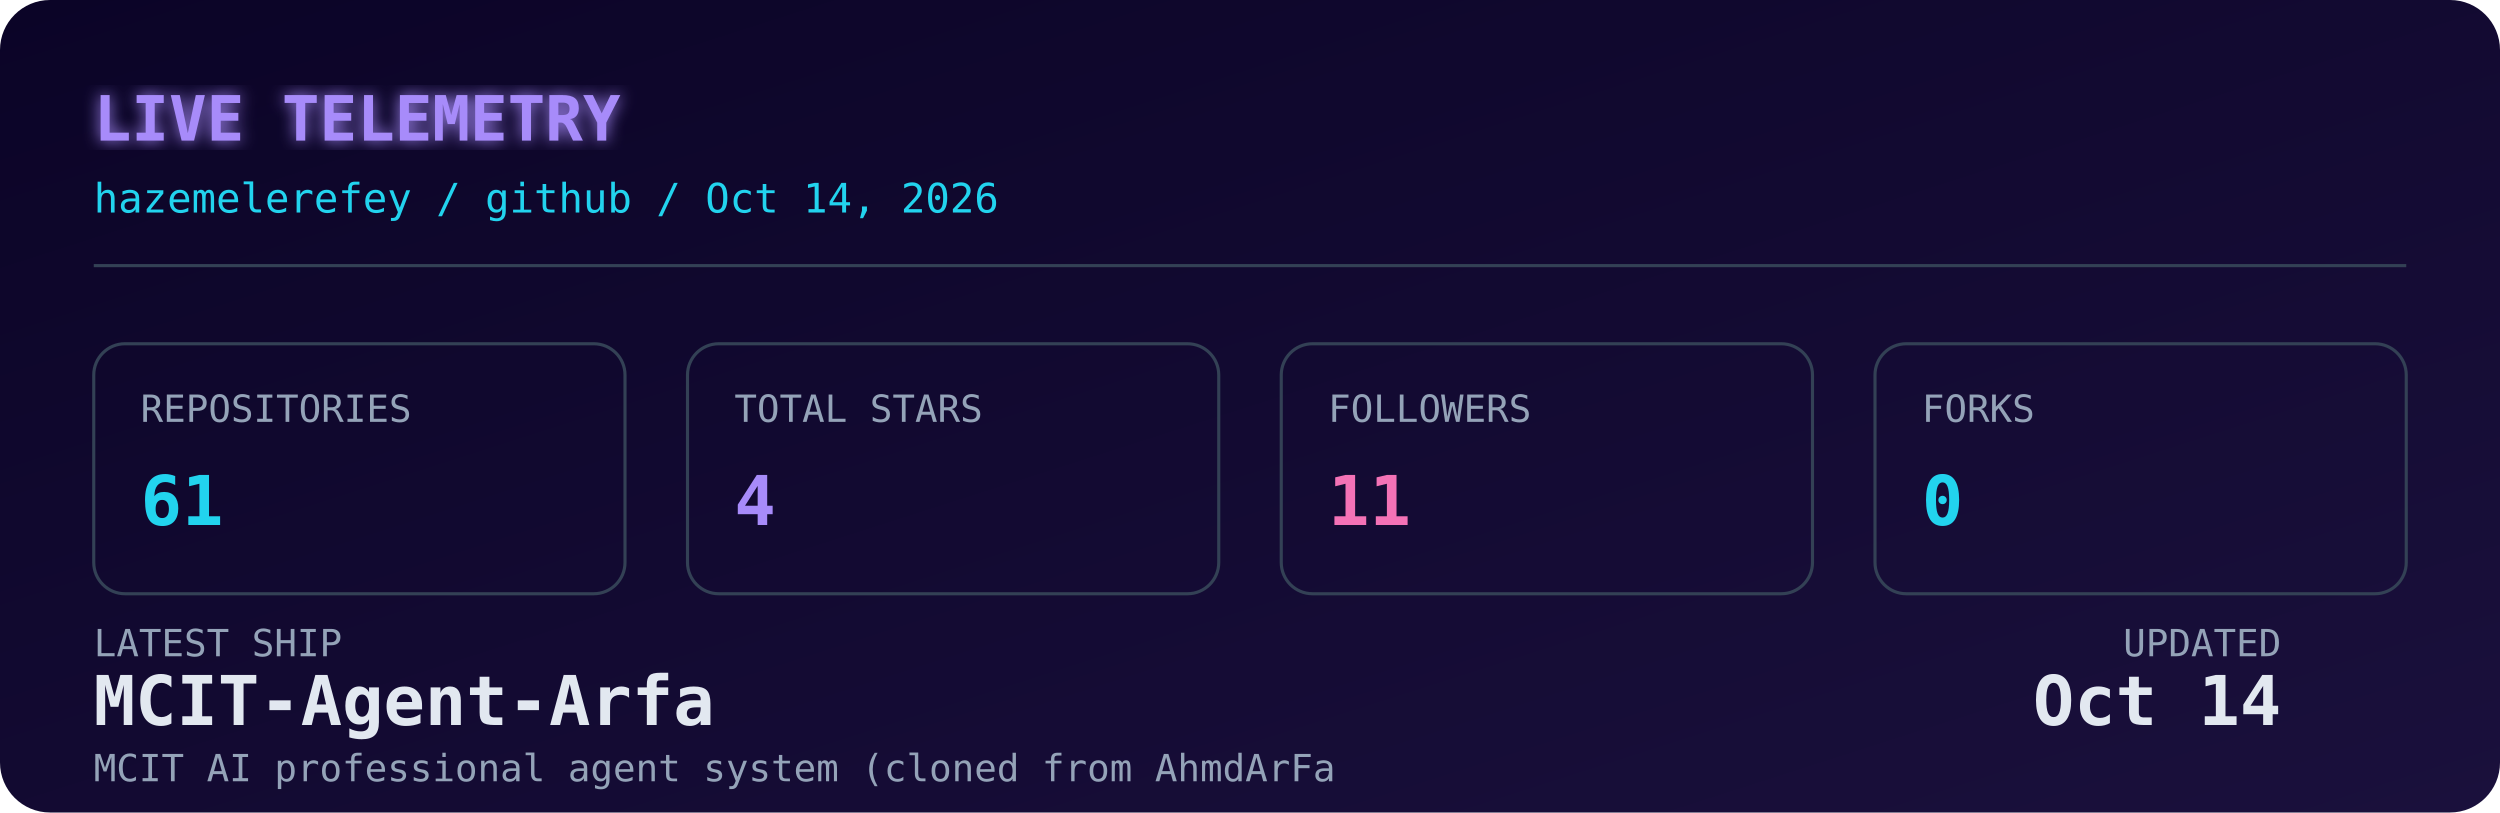
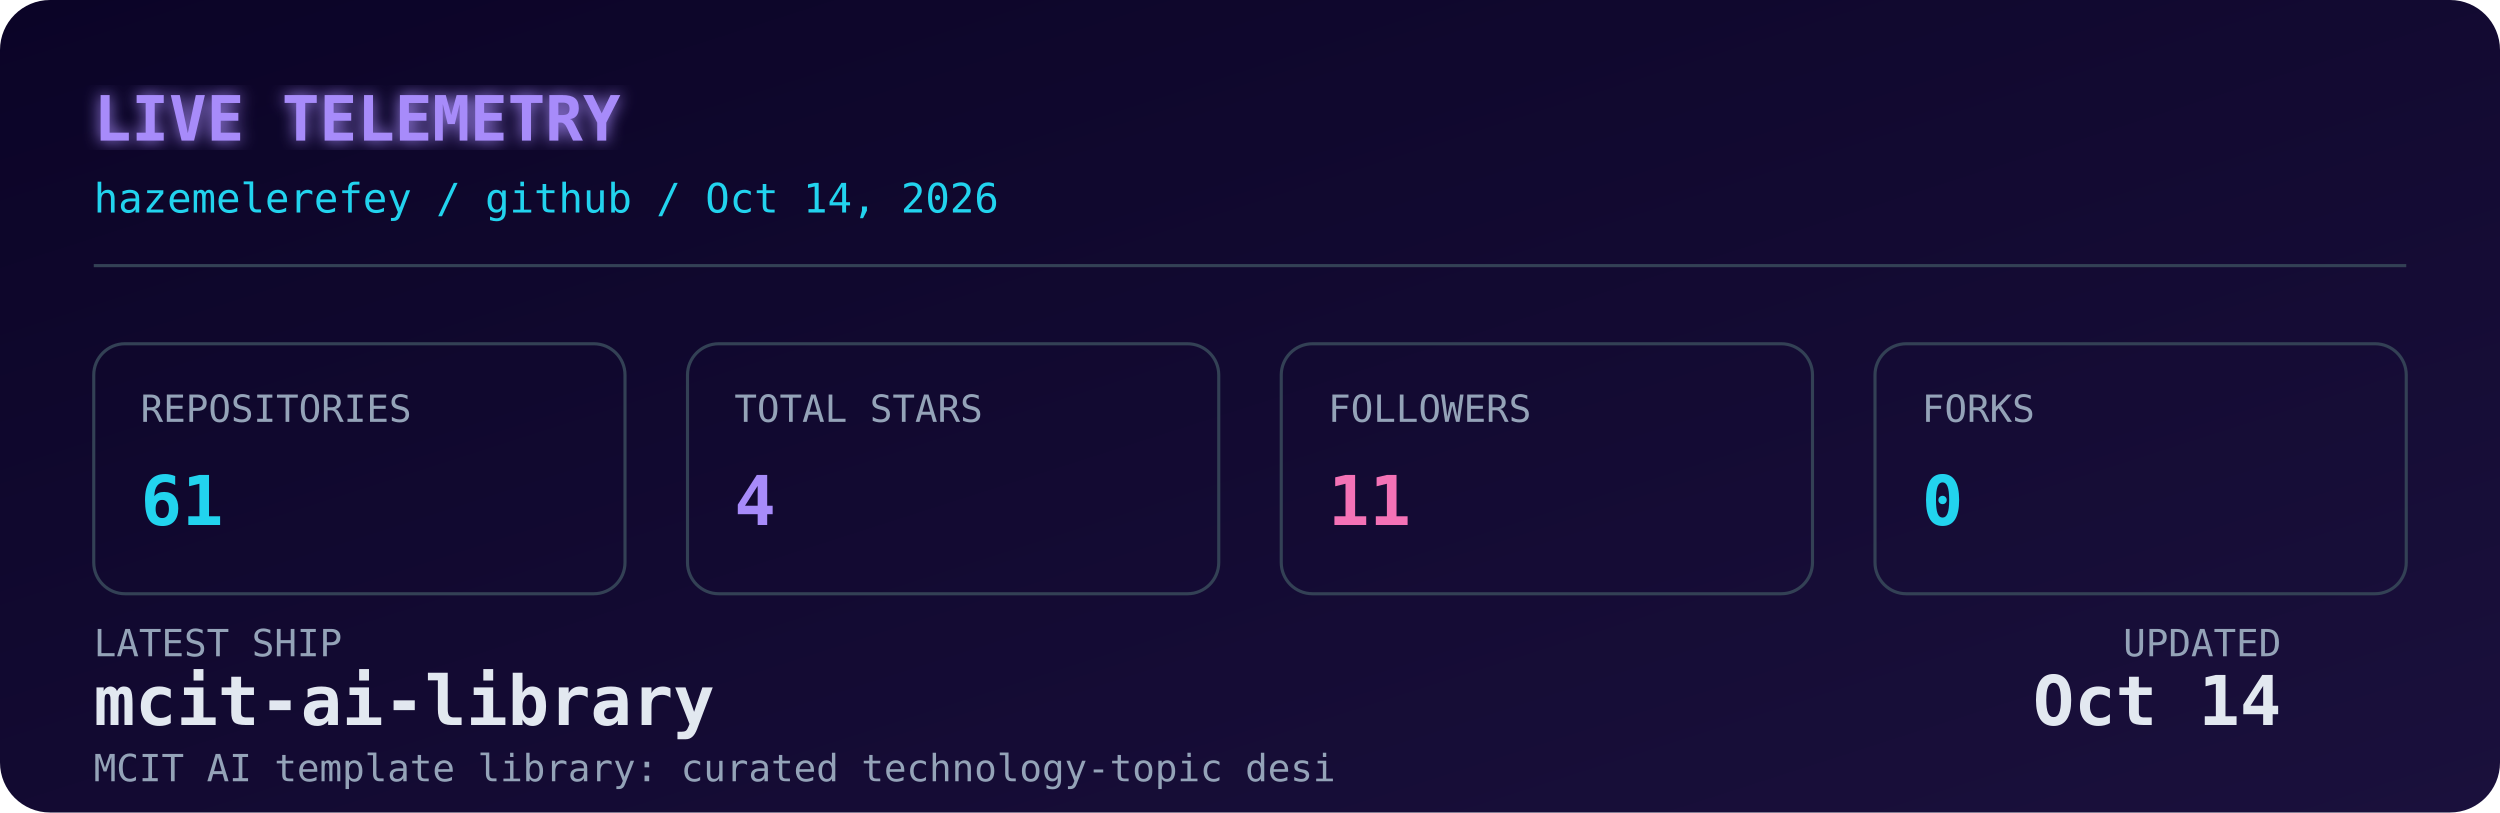
<svg xmlns="http://www.w3.org/2000/svg" width="800" height="260" viewBox="0 0 800 260" role="img" aria-label="Live GitHub dashboard for Hazem Elerefy">
  <defs>
    <linearGradient id="bg" x1="0" y1="0" x2="1" y2="1">
      <stop offset="0%" stop-color="#0b0427" />
      <stop offset="100%" stop-color="#1a103c" />
    </linearGradient>
    <filter id="glow" x="-20%" y="-20%" width="140%" height="140%">
      <feGaussianBlur stdDeviation="2.5" result="blur" />
      <feMerge>
        <feMergeNode in="blur" />
        <feMergeNode in="SourceGraphic" />
      </feMerge>
    </filter>
    <style>
      .mono { font-family: 'JetBrains Mono', 'SFMono-Regular', 'Fira Code', monospace; }
      .label { fill: #94a3b8; font-size: 12px; }
      .value { fill: #e2e8f0; font-size: 22px; font-weight: 700; }
      .accent { fill: #22d3ee; }
      .purple { fill: #a78bfa; }
      .pink { fill: #f472b6; }
      .title { fill: #a78bfa; font-size: 20px; font-weight: 700; }
      .subtitle { fill: #22d3ee; font-size: 13px; }
      .box { fill: none; stroke: #334155; stroke-width: 1; }
      @media (prefers-color-scheme: light) {
        .value { fill: #0f172a; }
        .label { fill: #475569; }
        .title { fill: #7c3aed; }
        .subtitle { fill: #0891b2; }
        .box { stroke: #cbd5e1; }
      }
    </style>
  </defs>
  <rect width="800" height="260" rx="16" fill="url(#bg)" />
  <text x="30" y="45" class="mono title" filter="url(#glow)">LIVE TELEMETRY</text>
  <text x="30" y="68" class="mono subtitle">hazemelerefey / github / Oct 14, 2026</text>
  <line x1="30" y1="85" x2="770" y2="85" stroke="#334155" stroke-width="1" />
  <g transform="translate(30, 110)">
    <rect width="170" height="80" rx="10" class="box" />
    <text x="15" y="25" class="mono label">REPOSITORIES</text>
    <text x="15" y="58" class="mono value accent">61</text>
  </g>
  <g transform="translate(220, 110)">
    <rect width="170" height="80" rx="10" class="box" />
    <text x="15" y="25" class="mono label">TOTAL STARS</text>
    <text x="15" y="58" class="mono value purple">4</text>
  </g>
  <g transform="translate(410, 110)">
    <rect width="170" height="80" rx="10" class="box" />
    <text x="15" y="25" class="mono label">FOLLOWERS</text>
    <text x="15" y="58" class="mono value pink">11</text>
  </g>
  <g transform="translate(600, 110)">
    <rect width="170" height="80" rx="10" class="box" />
    <text x="15" y="25" class="mono label">FORKS</text>
    <text x="15" y="58" class="mono value accent">0</text>
  </g>
  <g transform="translate(30, 210)">
    <text x="0" y="0" class="mono label">LATEST SHIP</text>
-     <text x="0" y="22" class="mono value" font-size="15" fill="#e2e8f0">MCIT-Agent-Arfa</text>
-     <text x="0" y="40" class="mono label" font-size="11">MCIT AI professional agent system (cloned from AhmdArFa</text>
+     <text x="0" y="22" class="mono value" font-size="15" fill="#e2e8f0">mcit-ai-library</text>
+     <text x="0" y="40" class="mono label" font-size="11">MCIT AI template library: curated technology-topic desi</text>
    <text x="700" y="0" class="mono label" text-anchor="end">UPDATED</text>
    <text x="700" y="22" class="mono value" font-size="15" text-anchor="end" fill="#e2e8f0">Oct 14</text>
  </g>
</svg>
